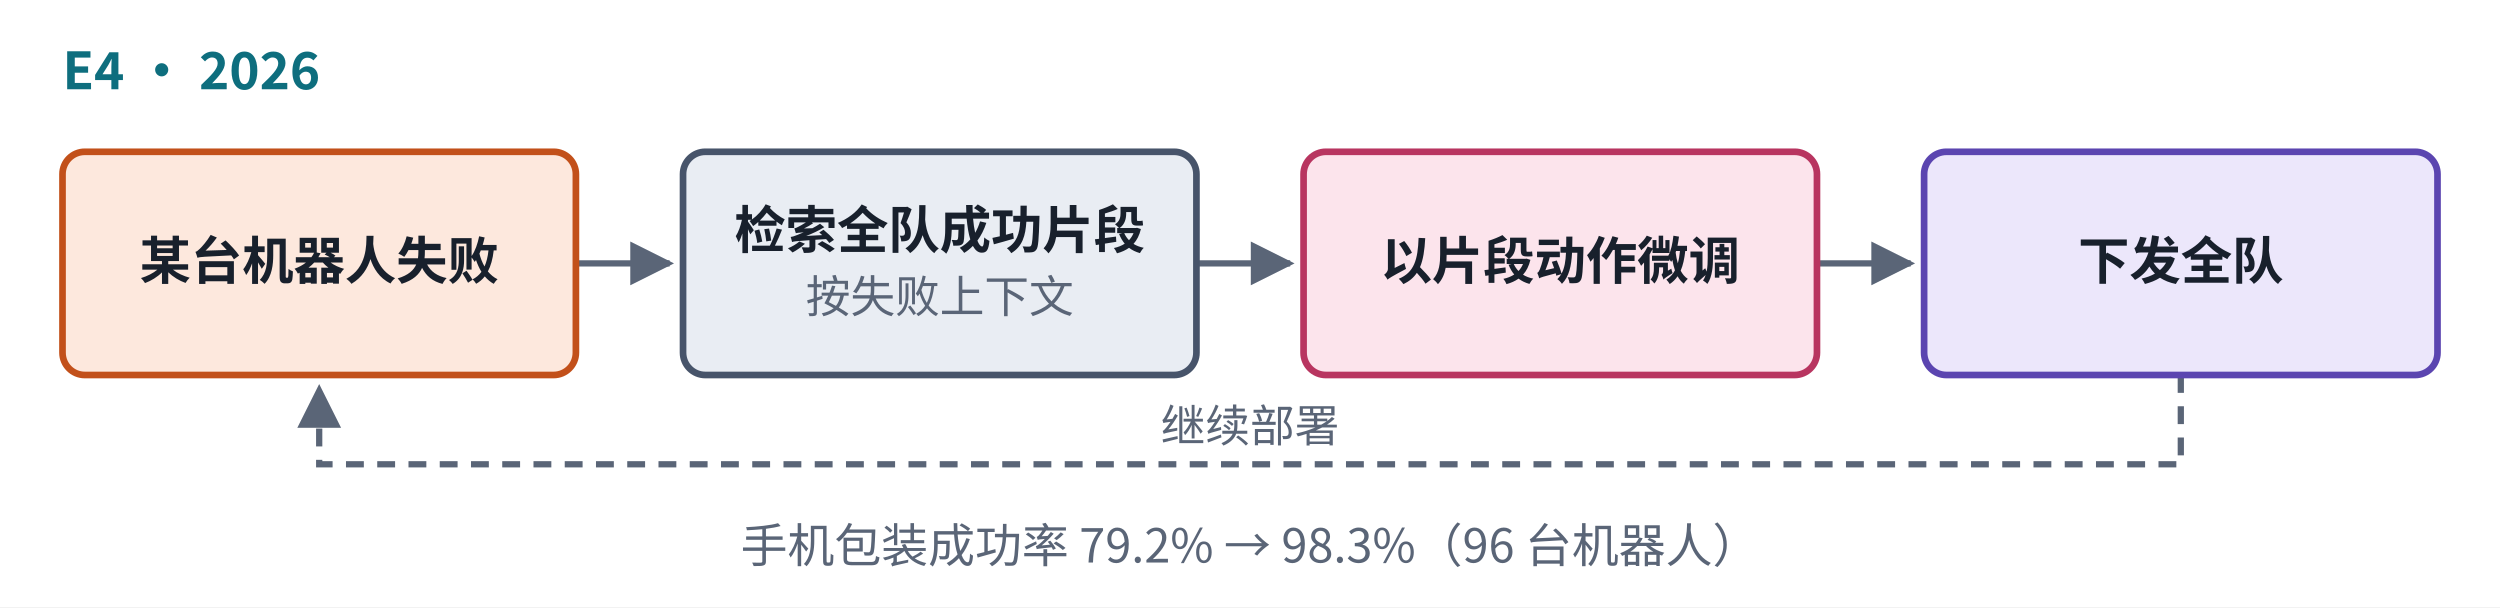
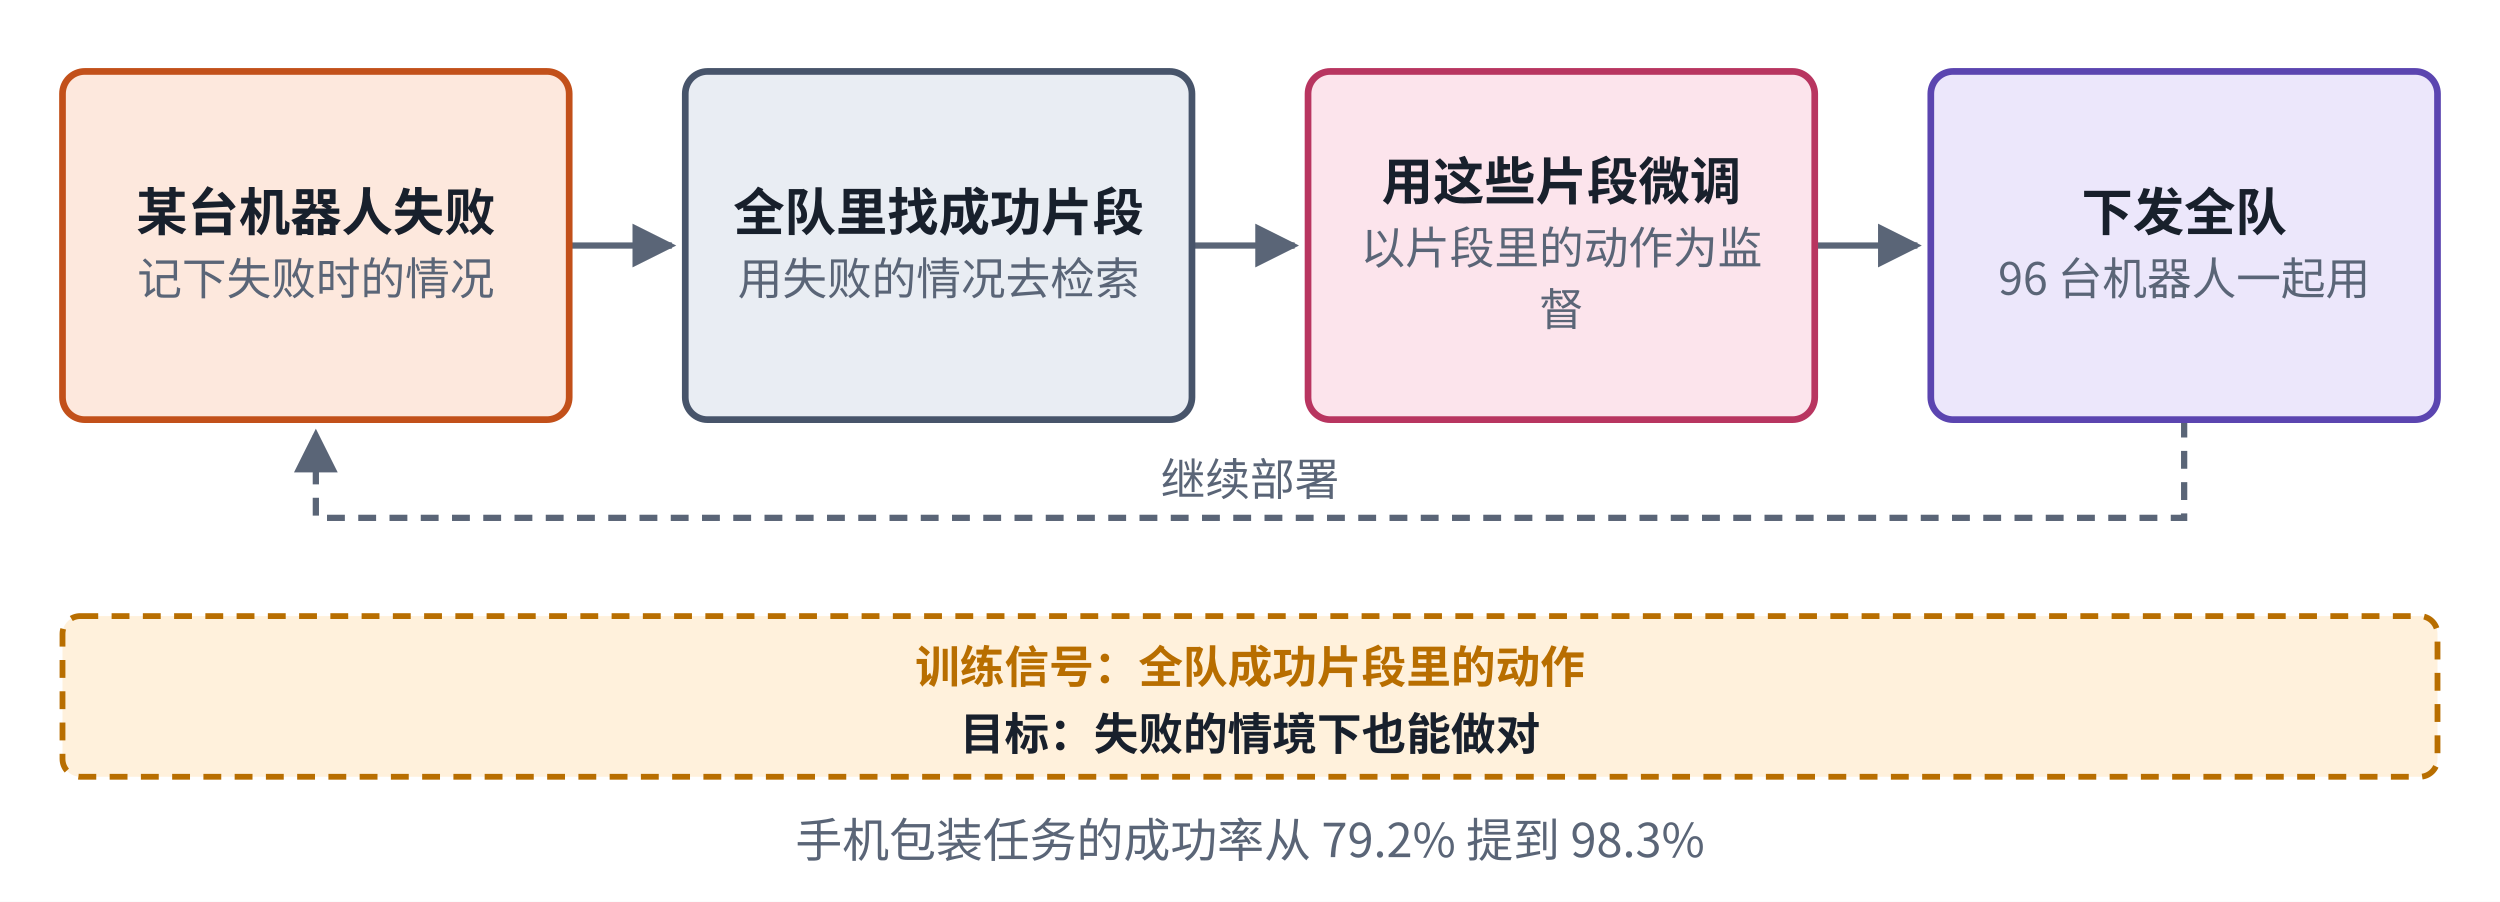
- <svg xmlns="http://www.w3.org/2000/svg" viewBox="0 0 560 136" width="560" height="136" role="img" aria-label="集体经验学习结构">
+ <svg xmlns="http://www.w3.org/2000/svg" viewBox="0 0 560 202" width="560" height="202" role="img" aria-label="集体经验学习结构">
  <defs>
    <marker id="ah-u11carde4" viewBox="0 0 10 10" refX="9" refY="5" markerWidth="7" markerHeight="7" orient="auto-start-reverse">
      <path d="M0,0 L10,5 L0,10 z" fill="#5A6577" />
    </marker>
  </defs>
-   <rect x="0" y="0" width="560" height="136" fill="#ffffff" />
-   <path d="M129,59 L150,59" fill="none" stroke="#5A6577" stroke-width="1.4" marker-end="url(#ah-u11carde4)" />
-   <path d="M268,59 L289,59" fill="none" stroke="#5A6577" stroke-width="1.4" marker-end="url(#ah-u11carde4)" />
-   <path d="M407,59 L428,59" fill="none" stroke="#5A6577" stroke-width="1.4" marker-end="url(#ah-u11carde4)" />
-   <path d="M488.5,84 L488.5,104 L71.5,104 L71.5,87" fill="none" stroke="#5A6577" stroke-width="1.4" stroke-dasharray="4 3" marker-end="url(#ah-u11carde4)" />
-   <rect x="14" y="34" width="115" height="50" rx="5" fill="#FDE8DD" stroke="#C2501A" stroke-width="1.5" />
-   <rect x="153" y="34" width="115" height="50" rx="5" fill="#E9EDF3" stroke="#47546A" stroke-width="1.5" />
-   <rect x="292" y="34" width="115" height="50" rx="5" fill="#FCE4EC" stroke="#B83560" stroke-width="1.5" />
-   <rect x="431" y="34" width="115" height="50" rx="5" fill="#ECE7FB" stroke="#5B45B0" stroke-width="1.5" />
-   <text x="14" y="20" text-anchor="start" font-size="11.5" font-weight="700" fill="#0E6E7E" font-family="PingFang SC, Noto Sans CJK SC, Microsoft YaHei, sans-serif">E4 · 2026</text>
-   <text x="71.5" y="62.565" text-anchor="middle" font-size="11.5" font-weight="600" fill="#18202C" font-family="PingFang SC, Noto Sans CJK SC, Microsoft YaHei, sans-serif">某台机器人失败</text>
-   <text x="210.5" y="55.665" text-anchor="middle" font-size="11.5" font-weight="600" fill="#18202C" font-family="PingFang SC, Noto Sans CJK SC, Microsoft YaHei, sans-serif">检索全队成功片段</text>
-   <text x="210.5" y="70.035" text-anchor="middle" font-size="10" font-weight="400" fill="#5A6577" font-family="PingFang SC, Noto Sans CJK SC, Microsoft YaHei, sans-serif">按失败上下文</text>
-   <text x="349.5" y="62.565" text-anchor="middle" font-size="11.5" font-weight="600" fill="#18202C" font-family="PingFang SC, Noto Sans CJK SC, Microsoft YaHei, sans-serif">以片段动作微调</text>
-   <text x="488.5" y="62.565" text-anchor="middle" font-size="11.5" font-weight="600" fill="#18202C" font-family="PingFang SC, Noto Sans CJK SC, Microsoft YaHei, sans-serif">下发全队</text>
-   <text x="280" y="99" text-anchor="middle" font-size="10" font-weight="400" fill="#5A6577" font-family="PingFang SC, Noto Sans CJK SC, Microsoft YaHei, sans-serif" style="paint-order:stroke;stroke-width:4px;stroke-linejoin:round" stroke="#ffffff">继续部署</text>
-   <text x="280" y="126" text-anchor="middle" font-size="10.5" font-weight="500" fill="#5A6577" font-family="PingFang SC, Noto Sans CJK SC, Microsoft YaHei, sans-serif">手机包装成功率 79.2% → 98.3%（96 台机器人）</text>
+   <rect x="0" y="0" width="560" height="202" fill="#ffffff" />
+   <path d="M127.5,55 L150.5,55" fill="none" stroke="#5A6577" stroke-width="1.4" marker-end="url(#ah-u11carde4)" />
+   <path d="M267,55 L290,55" fill="none" stroke="#5A6577" stroke-width="1.4" marker-end="url(#ah-u11carde4)" />
+   <path d="M406.5,55 L429.5,55" fill="none" stroke="#5A6577" stroke-width="1.4" marker-end="url(#ah-u11carde4)" />
+   <path d="M489.25,94 L489.25,116 L70.75,116 L70.75,97" fill="none" stroke="#5A6577" stroke-width="1.4" stroke-dasharray="4 3" marker-end="url(#ah-u11carde4)" />
+   <rect x="14" y="16" width="113.5" height="78" rx="5" fill="#FDE8DD" stroke="#C2501A" stroke-width="1.5" />
+   <rect x="153.5" y="16" width="113.5" height="78" rx="5" fill="#E9EDF3" stroke="#47546A" stroke-width="1.5" />
+   <rect x="293" y="16" width="113.5" height="78" rx="5" fill="#FCE4EC" stroke="#B83560" stroke-width="1.5" />
+   <rect x="432.5" y="16" width="113.5" height="78" rx="5" fill="#ECE7FB" stroke="#5B45B0" stroke-width="1.5" />
+   <rect x="14" y="138" width="532" height="36" rx="4" fill="#FFF1DC" stroke="#B86E00" stroke-width="1.3" stroke-dasharray="4 3" />
+   <text x="70.75" y="51.665" text-anchor="middle" font-size="11.5" font-weight="600" fill="#18202C" font-family="PingFang SC, Noto Sans CJK SC, Microsoft YaHei, sans-serif">某台机器人失败</text>
+   <text x="70.75" y="66.035" text-anchor="middle" font-size="10" font-weight="400" fill="#5A6577" font-family="PingFang SC, Noto Sans CJK SC, Microsoft YaHei, sans-serif">记下失败时的情况</text>
+   <text x="210.25" y="51.665" text-anchor="middle" font-size="11.5" font-weight="600" fill="#18202C" font-family="PingFang SC, Noto Sans CJK SC, Microsoft YaHei, sans-serif">全队里找成功片段</text>
+   <text x="210.25" y="66.035" text-anchor="middle" font-size="10" font-weight="400" fill="#5A6577" font-family="PingFang SC, Noto Sans CJK SC, Microsoft YaHei, sans-serif">用失败的情况去检索</text>
+   <text x="349.75" y="44.765" text-anchor="middle" font-size="11.5" font-weight="600" fill="#18202C" font-family="PingFang SC, Noto Sans CJK SC, Microsoft YaHei, sans-serif">用这些片段微调</text>
+   <text x="349.75" y="59.135" text-anchor="middle" font-size="10" font-weight="400" fill="#5A6577" font-family="PingFang SC, Noto Sans CJK SC, Microsoft YaHei, sans-serif">以片段里的动作为监</text>
+   <text x="349.75" y="72.935" text-anchor="middle" font-size="10" font-weight="400" fill="#5A6577" font-family="PingFang SC, Noto Sans CJK SC, Microsoft YaHei, sans-serif">督</text>
+   <text x="489.25" y="51.665" text-anchor="middle" font-size="11.5" font-weight="600" fill="#18202C" font-family="PingFang SC, Noto Sans CJK SC, Microsoft YaHei, sans-serif">下发全队</text>
+   <text x="489.25" y="66.035" text-anchor="middle" font-size="10" font-weight="400" fill="#5A6577" font-family="PingFang SC, Noto Sans CJK SC, Microsoft YaHei, sans-serif">96 台机器人一起用</text>
+   <text x="280" y="111" text-anchor="middle" font-size="10" font-weight="400" fill="#5A6577" font-family="PingFang SC, Noto Sans CJK SC, Microsoft YaHei, sans-serif" style="paint-order:stroke;stroke-width:4px;stroke-linejoin:round" stroke="#ffffff">继续部署</text>
+   <text x="280" y="153" text-anchor="middle" font-size="10" font-weight="600" fill="#B86E00" font-family="PingFang SC, Noto Sans CJK SC, Microsoft YaHei, sans-serif">训练信号：全队成功片段里的动作</text>
+   <text x="280" y="168" text-anchor="middle" font-size="10" font-weight="600" fill="#18202C" font-family="PingFang SC, Noto Sans CJK SC, Microsoft YaHei, sans-serif">目标：失败的情境下也能做对</text>
+   <text x="280" y="192" text-anchor="middle" font-size="10.5" font-weight="500" fill="#5A6577" font-family="PingFang SC, Noto Sans CJK SC, Microsoft YaHei, sans-serif">手机包装任务的成功率从 79.2% 提到 98.3%</text>
</svg>
